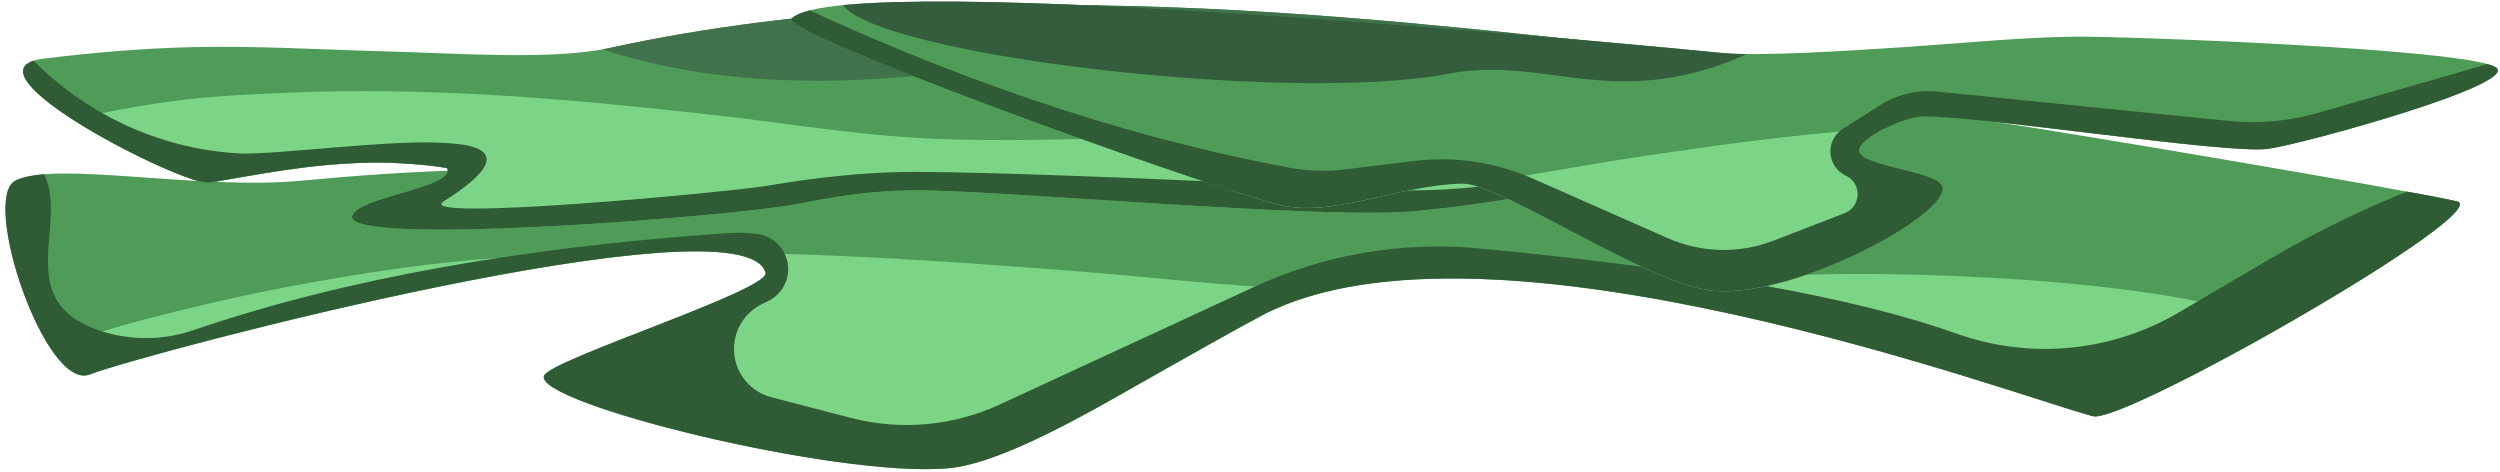
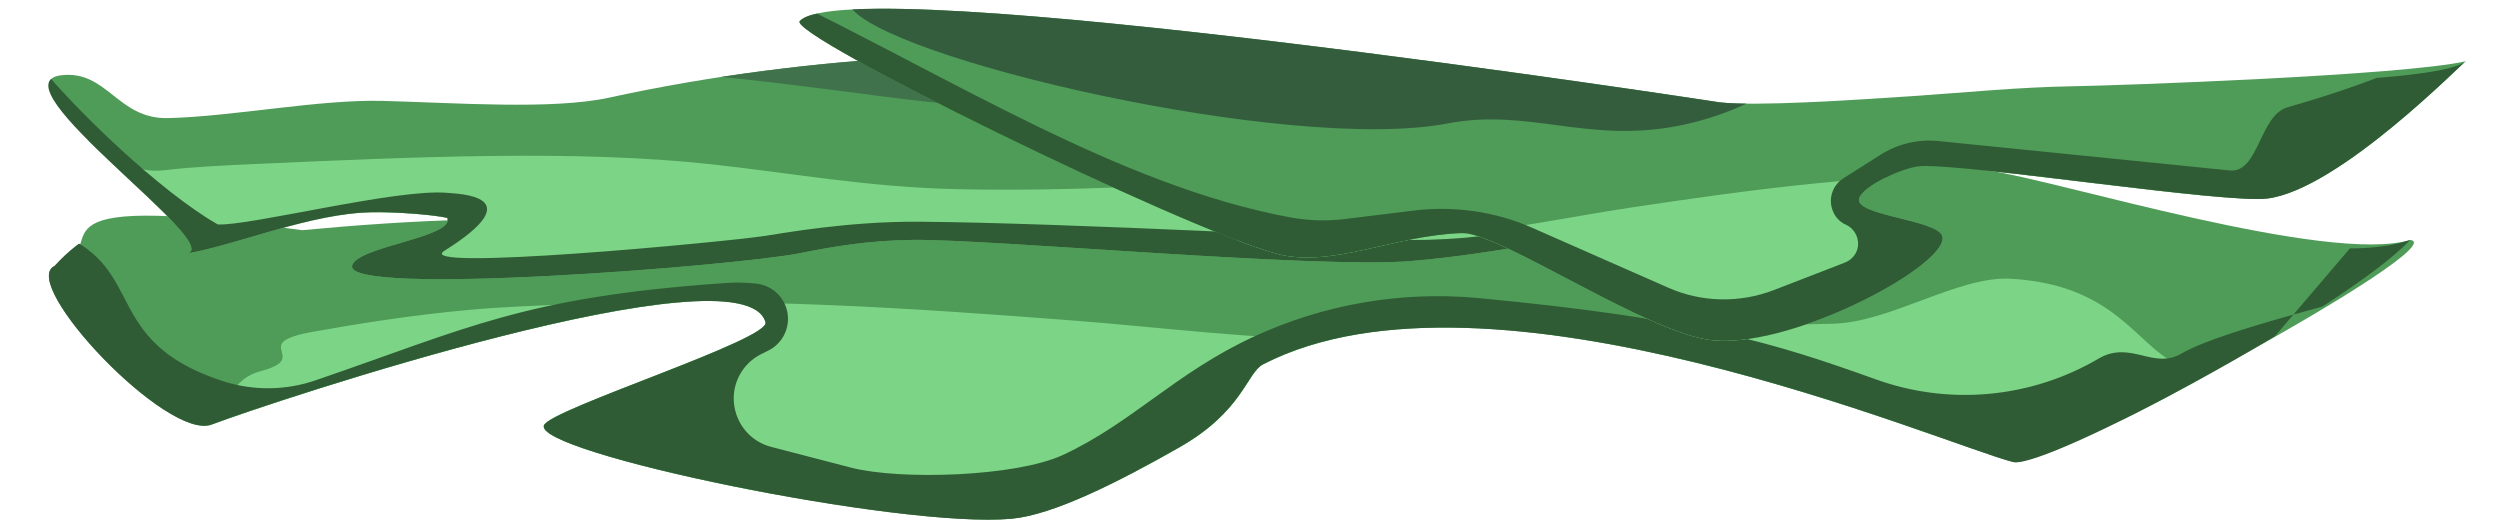
- <svg xmlns="http://www.w3.org/2000/svg" width="100%" height="100%" viewBox="0 0 355 67" version="1.1" xml:space="preserve" style="fill-rule:evenodd;clip-rule:evenodd;stroke-linejoin:round;stroke-miterlimit:1.414;">
+ <svg xmlns="http://www.w3.org/2000/svg" xmlns:xlink="http://www.w3.org/1999/xlink" version="1.1" id="Ebene_1" x="0px" y="0px" viewBox="0 0 595.3 123.7" style="enable-background:new 0 0 595.3 123.7;" xml:space="preserve">
+   <style type="text/css">
+ 	.st0{fill-rule:evenodd;clip-rule:evenodd;fill:#4F9B58;}
+ 	.st1{clip-path:url(#SVGID_2_);}
+ 	.st2{fill-rule:evenodd;clip-rule:evenodd;fill:#7CD486;}
+ 	.st3{clip-path:url(#SVGID_4_);}
+ 	.st4{fill-rule:evenodd;clip-rule:evenodd;fill:#6EEB8A;}
+ 	.st5{fill-rule:evenodd;clip-rule:evenodd;fill:#2F5C34;}
+ 	.st6{clip-path:url(#SVGID_6_);}
+ 	.st7{clip-path:url(#SVGID_8_);}
+ 	.st8{fill-rule:evenodd;clip-rule:evenodd;fill:#40724B;}
+ 	.st9{clip-path:url(#SVGID_10_);}
+ 	.st10{clip-path:url(#SVGID_12_);}
+ 	.st11{fill-rule:evenodd;clip-rule:evenodd;fill:#345D3D;}
+ </style>
  <g transform="matrix(1,0,0,1,-467,-678)">
    <g transform="matrix(0.544103,0,0,0.544103,275.886,430.243)">
      <g transform="matrix(-0.674498,0.0126445,-0.00214292,-0.12069,1200.39,571.982)">
-         <path d="M961.25,478.325C958.092,442.005 1044.88,299.022 1047.58,263.77C1052.06,205.298 934.782,29.796 891.717,47.283C875.429,53.898 850.122,122.497 826.368,194.712C801.461,270.429 775.406,348.801 768.96,366.502C680.811,608.579 476.317,156.047 448.745,113.332C436.709,94.685 290.675,541.601 306.574,563.332C326.81,590.991 461.052,732.551 486.675,755.401C504.234,771.06 524.761,787.225 546.783,796.244C559.93,801.629 574.278,803.127 588.287,804.642C657.688,812.152 719.814,781.459 779.727,749.532C814.446,731.031 848.796,701.906 888.26,695.105C920.63,689.528 956.688,690.843 988.859,696.916C1017.23,702.271 1044.99,711.848 1074.25,711.216C1096.71,710.73 1119.28,703.965 1139.83,695.212C1180.15,678.036 1235.11,748.685 1250.68,706.888C1264.43,669.991 1240.64,250.156 1223.35,284.838C1200.61,330.47 969.707,644.775 961.25,478.325" style="fill:rgb(79,155,88);" />
-         <clipPath id="_clip1">
-           <path d="M961.25,478.325C958.092,442.005 1044.88,299.022 1047.58,263.77C1052.06,205.298 934.782,29.796 891.717,47.283C875.429,53.898 850.122,122.497 826.368,194.712C801.461,270.429 775.406,348.801 768.96,366.502C680.811,608.579 476.317,156.047 448.745,113.332C436.709,94.685 290.675,541.601 306.574,563.332C326.81,590.991 461.052,732.551 486.675,755.401C504.234,771.06 524.761,787.225 546.783,796.244C559.93,801.629 574.278,803.127 588.287,804.642C657.688,812.152 719.814,781.459 779.727,749.532C814.446,731.031 848.796,701.906 888.26,695.105C920.63,689.528 956.688,690.843 988.859,696.916C1017.23,702.271 1044.99,711.848 1074.25,711.216C1096.71,710.73 1119.28,703.965 1139.83,695.212C1180.15,678.036 1235.11,748.685 1250.68,706.888C1264.43,669.991 1240.64,250.156 1223.35,284.838C1200.61,330.47 969.707,644.775 961.25,478.325" />
-         </clipPath>
-         <g clip-path="url(#_clip1)">
-           <g transform="matrix(-1,-4.33681e-18,7.04731e-19,1,1623.02,-280.156)">
-             <path d="M961.25,478.325C958.092,442.005 1001.24,428.894 1003.94,393.642C1008.42,335.17 930.487,317.552 887.423,335.039C854.056,348.589 833.053,379.487 805.002,400.509C789.753,411.937 774.1,422.005 754.264,421.371C719.456,420.258 687.837,400.182 657.644,385.205C620.171,366.616 574.777,353.818 533.121,364.933C511.677,370.655 491.748,383.016 473.174,394.806C455.868,405.79 437.94,416.579 422.452,430.104C389.251,459.099 354.744,514.563 361.093,561.078C363.431,578.208 371.244,594.034 378.847,609.335C390.775,633.341 402.997,656.608 418.896,678.339C439.132,705.998 461.052,732.551 486.675,755.401C504.234,771.06 524.761,787.225 546.783,796.244C559.93,801.629 574.278,803.127 588.287,804.642C657.688,812.152 719.814,781.459 779.727,749.532C814.446,731.031 848.796,701.906 888.26,695.105C920.63,689.528 956.688,690.843 988.859,696.916C1017.23,702.271 1044.99,711.848 1074.25,711.216C1096.71,710.73 1119.28,703.965 1139.83,695.212C1180.15,678.036 1222.71,640.625 1238.29,598.828C1252.04,561.932 1244.23,520.539 1222.56,488.416C1211.89,472.606 1193.33,463.056 1176.25,455.974C1154.27,446.862 1126.62,438.429 1102.62,443.569C1089.72,446.332 1078.17,452.911 1067.09,459.838C1044.78,473.792 1021.88,491.903 994.182,491.36C984.727,491.174 968.41,485.252 961.25,478.325" style="fill:rgb(124,212,134);" />
-             <clipPath id="_clip2">
-               <path d="M961.25,478.325C958.092,442.005 1001.24,428.894 1003.94,393.642C1008.42,335.17 930.487,317.552 887.423,335.039C854.056,348.589 833.053,379.487 805.002,400.509C789.753,411.937 774.1,422.005 754.264,421.371C719.456,420.258 687.837,400.182 657.644,385.205C620.171,366.616 574.777,353.818 533.121,364.933C511.677,370.655 491.748,383.016 473.174,394.806C455.868,405.79 437.94,416.579 422.452,430.104C389.251,459.099 354.744,514.563 361.093,561.078C363.431,578.208 371.244,594.034 378.847,609.335C390.775,633.341 402.997,656.608 418.896,678.339C439.132,705.998 461.052,732.551 486.675,755.401C504.234,771.06 524.761,787.225 546.783,796.244C559.93,801.629 574.278,803.127 588.287,804.642C657.688,812.152 719.814,781.459 779.727,749.532C814.446,731.031 848.796,701.906 888.26,695.105C920.63,689.528 956.688,690.843 988.859,696.916C1017.23,702.271 1044.99,711.848 1074.25,711.216C1096.71,710.73 1119.28,703.965 1139.83,695.212C1180.15,678.036 1222.71,640.625 1238.29,598.828C1252.04,561.932 1244.23,520.539 1222.56,488.416C1211.89,472.606 1193.33,463.056 1176.25,455.974C1154.27,446.862 1126.62,438.429 1102.62,443.569C1089.72,446.332 1078.17,452.911 1067.09,459.838C1044.78,473.792 1021.88,491.903 994.182,491.36C984.727,491.174 968.41,485.252 961.25,478.325" />
-             </clipPath>
-             <g clip-path="url(#_clip2)">
-               <g transform="matrix(-0.755486,-0.678462,0.19506,-2.62774,1479.08,2614.65)">
-                 <path d="M701.972,412.156C701.793,409.971 701.608,407.668 700.853,405.595C696.229,392.899 680.263,397.303 669.924,395.602C662.115,394.318 653.974,389.793 659.127,380.91C663.841,372.784 673.644,369.573 682.453,368.477C701.802,366.068 722.732,370.431 741.876,372.87C764.081,375.699 785.792,381.522 808.044,383.857C828.621,386.015 849.9,386.808 870.536,384.622C890.152,382.545 909.987,377.852 929.807,378.416C945.345,378.858 961.418,382.806 976.138,387.431C992.194,392.476 1021.96,399.866 1021.36,422.052C1021.11,431.665 1011.51,438.222 1003.1,440.65C991.88,443.888 981.253,440.503 970.046,439.637C962.374,439.044 954.777,440.485 947.407,442.505C931.062,446.984 910.159,458.443 893.2,450.567C883.851,446.226 879.725,437.764 873.322,430.315C867.166,423.153 858.104,417.377 848.625,416.003C838.875,414.589 830.263,418.377 823.698,425.438C817.664,431.927 815.301,438.374 805.856,440.665C787.121,445.208 768.853,432.274 749.707,435.113C735,437.294 720.251,441.389 707.039,448.262C682.489,461.033 659.251,480.265 631.759,486.323C619.246,489.081 606.568,487.928 594.229,484.906C578.116,480.961 561.492,475.012 545.061,480.628C526.509,486.97 514.278,505.406 495.59,512.043C489.525,514.197 477.293,516.534 473.501,509.028C469.71,501.521 476.375,490.592 479.075,483.694C484.999,468.561 490.206,443.112 477.528,429.759C465.947,417.562 451.087,424.888 439.046,432.333C434.994,434.838 425.239,442.857 422.529,436.461C420.433,431.513 421.078,425.731 422.38,420.677C428.235,397.952 453.202,391.115 473.97,395.941C493.937,400.581 508.054,415.676 524.51,426.818C546.363,441.614 576.029,452.569 602.851,450.502C615.235,449.548 624.174,442.771 631.533,433.125C636.699,426.354 642.249,415.484 651.892,414.361C656.195,413.859 660.417,414.744 664.405,416.387C667.103,417.498 669.673,418.985 672.148,420.528C681.377,426.279 695.436,437.96 701.241,420.493C702.078,417.974 701.972,412.156 701.972,412.156Z" style="fill:rgb(110,235,138);" />
+         <path class="st0" d="M762.7-120.8c-5.3-60.9,140.2-300.7,144.8-359.8c7.5-98-230-400-302.2-370.7     C578-840.1,535.5-725.1,495.7-604c-41.8,127-44.6,266.1-55.4,295.7C292.5,97.7,1.2-642.1-45-713.7     C-65.2-745-335.5,43.2-305.1,64.3c53.5-83.9,229,241.2,272,279.5c29.4,26.3,63.9,53.4,100.8,68.5c22,9,46.1,11.5,69.6,14.1     c116.4,12.6,220.5-38.9,321-92.4c58.2-31,115.8-79.9,182-91.3c54.3-9.4,114.7-7.1,168.7,3c47.6,9,94.1,25,143.2,24     c37.7-0.8,75.5-12.2,110-26.8c195.4,174.8,117.1-61,161.1-113.4c23.1-61.9-71.3-643-100.3-584.9     C1084.9-378.8,776.9,158.3,762.7-120.8" />
+         <g>
+           <defs>
+             <path id="SVGID_1_" d="M762.7-120.8c-5.3-60.9,140.2-300.7,144.8-359.8c7.5-98-230-400-302.2-370.7       C578-840.1,535.5-725.1,495.7-604c-41.8,127-44.6,266.1-55.4,295.7C292.5,97.7,1.2-642.1-45-713.7       c-20.2-31.3-217.5,534-260.1,778.1c70.5-127.8,229,241.2,272,279.5c29.4,26.3,63.9,53.4,100.8,68.5c22,9,46.1,11.5,69.6,14.1       c116.4,12.6,220.5-38.9,321-92.4c58.2-31,115.8-79.9,182-91.3c54.3-9.4,114.7-7.1,168.7,3c47.6,9,94.1,25,143.2,24       c37.7-0.8,75.5-12.2,110-26.8c106.9-27.7,120.7,121.5,161.1-113.4c23.1-61.9-71.3-643-100.3-584.9       C1084.9-378.8,776.9,158.3,762.7-120.8" />
+           </defs>
+           <clipPath id="SVGID_2_">
+             <use xlink:href="#SVGID_1_" style="overflow:visible;" />
+           </clipPath>
+           <g class="st1">
+             <g transform="matrix(-1,-4.33681e-18,7.04731e-19,1,1623.02,-280.156)">
+               <path class="st2" d="M1362.5-310.4c-5.3-60.9,67.1-82.9,71.6-142c7.5-98-123.2-127.6-195.4-98.3        c-56,22.7-50.4,66.9-97.4,102.1c-25.6,19.2-51.8,36-85.1,35c-58.4-1.9-152.2-27.9-202.8-53c-62.8-31.2-139-52.6-208.8-34        c-36,9.6-69.4,30.3-100.5,50.1c-29,18.4,20.1,26.4-5.8,49.1c-55.7,48.6-113.5,141.6-102.9,219.6c3.9,28.7,41.8-77.7,54.5-52        c20,40.3,15.8,212.2,42.4,248.6c33.9,46.4-8.5,101,34.4,139.3c29.4,26.3,63.9,53.4,100.8,68.5c22,9,46.1,11.5,69.6,14.1        c116.4,12.6,220.5-38.9,321-92.4c58.2-31,115.8-79.9,182-91.3c54.3-9.4,114.7-7.1,168.7,3c47.6,9,94.1,25,143.2,24        c37.7-0.8,82.3,165.7,116.7,151c67.6-28.8,80.5-250.3,106.7-320.4c23.1-61.9,10-131.3-26.4-185.1        c-17.9-26.5-49-42.5-77.7-54.4c-36.9-15.3-31.6-48.5-71.8-39.9c-21.6,4.6-41,15.7-59.6,27.3c-37.4,23.4-75.8,53.8-122.3,52.9        C1401.9-288.8,1374.5-298.8,1362.5-310.4" />
+               <g>
+                 <defs>
+                   <path id="SVGID_3_" d="M1362.5-310.4c-5.3-60.9,67.1-82.9,71.6-142c7.5-98-123.2-127.6-195.4-98.3          c-56,22.7-50.4,66.9-97.4,102.1c-25.6,19.2-51.8,36-85.1,35c-58.4-1.9-152.2-27.9-202.8-53c-62.8-31.2-139-52.6-208.8-34          c-36,9.6-69.4,30.3-100.5,50.1c-29,18.4,20.1,26.4-5.8,49.1c-55.7,48.6-113.5,141.6-102.9,219.6c3.9,28.7,41.8-77.7,54.5-52          c20,40.3,15.8,212.2,42.4,248.6c33.9,46.4-8.5,101,34.4,139.3c29.4,26.3,63.9,53.4,100.8,68.5c22,9,46.1,11.5,69.6,14.1          c116.4,12.6,220.5-38.9,321-92.4c58.2-31,115.8-79.9,182-91.3c54.3-9.4,114.7-7.1,168.7,3c47.6,9,94.1,25,143.2,24          c37.7-0.8,82.3,165.7,116.7,151c67.6-28.8,80.5-250.3,106.7-320.4c23.1-61.9,10-131.3-26.4-185.1          c-17.9-26.5-49-42.5-77.7-54.4c-36.9-15.3-31.6-48.5-71.8-39.9c-21.6,4.6-41,15.7-59.6,27.3          c-37.4,23.4-75.8,53.8-122.3,52.9C1401.9-288.8,1374.5-298.8,1362.5-310.4" />
+                 </defs>
+                 <clipPath id="SVGID_4_">
+                   <use xlink:href="#SVGID_3_" style="overflow:visible;" />
+                 </clipPath>
+                 <g class="st3">
+                   <g transform="matrix(-0.755486,-0.678462,0.19506,-2.62774,1479.08,2614.65)">
+                     <path class="st4" d="M183.7,697.5c-0.3-3.7-0.6-7.5-1.9-11c-7.8-21.3-34.5-13.9-51.9-16.8c-13.1-2.2-26.7-9.7-18.1-24.6           c7.9-13.6,24.3-19,39.1-20.8c32.4-4,67.5,3.3,99.6,7.4c37.2,4.7,73.6,14.5,111,18.4c34.5,3.6,70.2,4.9,104.8,1.3           c32.9-3.5,66.2-11.4,99.4-10.4c26.1,0.7,53,7.4,77.7,15.1c26.9,8.5,76.8,20.9,75.8,58.1c-0.4,16.1-16.5,27.1-30.6,31.2           c-18.8,5.4-36.6-0.2-55.4-1.7c-12.9-1-25.6,1.4-38,4.8c-27.4,7.5-62.5,26.7-90.9,13.5c-15.7-7.3-22.6-21.5-33.3-34           c-10.3-12-25.5-21.7-41.4-24c-16.3-2.4-30.8,4-41.8,15.8c-10.1,10.9-14.1,21.7-29.9,25.5c-31.4,7.6-62-14.1-94.2-9.3           c-24.7,3.7-49.4,10.5-71.5,22C151,779.4,112.1,811.7,66,821.9c-21,4.6-42.2,2.7-62.9-2.4c-27-6.6-54.9-16.6-82.4-7.2           c-31.1,10.6-51.6,41.5-83,52.7c-10.2,3.6-30.7,7.5-37-5.1c-6.4-12.6,4.8-30.9,9.3-42.5c9.9-25.4,18.7-68-2.6-90.4           c-19.4-20.5-44.3-8.2-64.5,4.3c-6.8,4.2-23.2,17.6-27.7,6.9c-3.5-8.3-2.4-18-0.2-26.5c9.8-38.1,51.7-49.6,86.5-41.5           c33.5,7.8,57.2,33.1,84.7,51.8c36.6,24.8,86.4,43.2,131.4,39.7c20.8-1.6,35.8-13,48.1-29.1c8.7-11.4,18-29.6,34.1-31.5           c7.2-0.8,14.3,0.6,21,3.4c4.5,1.9,8.8,4.4,13,6.9c15.5,9.6,39.1,29.2,48.8-0.1C183.9,707.2,183.7,697.5,183.7,697.5z" />
+                   </g>
+                 </g>
              </g>
            </g>
-           </g>
-           <g transform="matrix(-1.68307,0.0100791,-0.00250193,-6.78025,1449.69,4249.68)">
-             <path d="M110.234,508.671C142.503,518.939 108.967,557.83 136.324,571.14C143.27,574.505 150.82,574.609 157.811,571.434C192.78,555.951 233.99,547.13 280.508,543.957C282.876,543.797 285.251,543.944 287.6,544.397C287.602,544.39 287.604,544.391 287.606,544.391C291.177,545.079 293.997,548.944 294.537,553.89C295.076,558.835 293.206,563.684 289.941,565.807C289.429,566.14 288.917,566.473 288.403,566.807C284.064,569.628 281.446,575.895 281.839,582.521C282.233,589.148 285.554,594.736 290.168,596.535C296.386,598.958 302.751,601.439 308.355,603.623C319.711,608.049 331.821,606.876 342.623,600.304C358.736,590.502 383.303,575.556 401.586,564.433C417.94,554.483 435.907,550.74 453.646,553.588C504.086,561.616 539.912,571.699 562.657,583.652C579.492,592.569 598.314,590.64 614.023,578.389C621.375,572.695 628.997,566.751 635.395,561.761C645.747,553.688 656.533,546.738 667.658,540.973C681.089,534.013 697.728,525.391 697.728,525.391L600.286,677.52L289.044,676.199L80.478,600.74L110.234,508.671" style="fill:rgb(47,92,52);" />
+             <g transform="matrix(-1.68307,0.0100791,-0.00250193,-6.78025,1449.69,4249.68)">
+               <path class="st5" d="M121.5,584.4c53.2,16.9,24,61.3,76.1,86.7c11.6,5.6,24.3,5.8,36,0.5c58.6-26,80.7-42.3,158.7-47.6        c4-0.3,8,0,11.9,0.7c0,0,0,0,0,0c6,1.2,10.7,7.6,11.6,15.9c0.9,8.3-2.2,16.4-7.7,20c-0.9,0.6-1.7,1.1-2.6,1.7        c-7.3,4.7-11.7,15.2-11,26.3c0.7,11.1,6.2,20.5,14,23.5c10.4,4.1,21.1,8.2,30.5,11.9c19,7.4,63.6,6.6,81.7-4.4        c27-16.4,44-42.7,74.6-61.3c27.4-16.7,57.6-23,87.3-18.2c84.6,13.5,114,27.5,152.1,47.6c28.2,15,59.8,11.7,86.1-8.8        c12.3-9.5,21,6.7,31.8-1.7c17.4-13.5,77.8-29.9,96.5-39.5c22.5-11.7-5.7-54-5.7-54L880,838.7l-473.4,6.9L104,720.7        L121.5,584.4" />
+             </g>
          </g>
        </g>
      </g>
      <g transform="matrix(-0.586513,0.0109951,-0.00250405,-0.141029,1032.97,556.149)">
-         <path d="M961.25,478.325C958.092,442.005 1001.24,428.894 1003.94,393.642C1008.42,335.17 833.053,379.487 805.002,400.509C789.753,411.937 774.1,422.005 754.264,421.371C719.456,420.258 574.777,353.818 533.121,364.933C511.677,370.655 491.748,383.016 473.174,394.806C455.868,405.79 437.94,416.579 422.452,430.104C389.251,459.099 354.744,514.563 361.093,561.078C363.431,578.208 393.8,645.239 410.004,652.766C517.522,702.71 711.946,840.939 888.26,695.105C913.57,674.17 956.688,690.843 988.859,696.916C1017.23,702.271 1044.99,711.848 1074.25,711.216C1096.71,710.73 1119.28,703.965 1139.83,695.212C1180.15,678.036 1078.17,452.911 1067.09,459.838C1044.78,473.792 1021.88,491.903 994.182,491.36C984.727,491.174 968.41,485.252 961.25,478.325" style="fill:rgb(79,155,88);" />
-         <clipPath id="_clip3">
-           <path d="M961.25,478.325C958.092,442.005 1001.24,428.894 1003.94,393.642C1008.42,335.17 833.053,379.487 805.002,400.509C789.753,411.937 774.1,422.005 754.264,421.371C719.456,420.258 574.777,353.818 533.121,364.933C511.677,370.655 491.748,383.016 473.174,394.806C455.868,405.79 437.94,416.579 422.452,430.104C389.251,459.099 354.744,514.563 361.093,561.078C363.431,578.208 393.8,645.239 410.004,652.766C517.522,702.71 711.946,840.939 888.26,695.105C913.57,674.17 956.688,690.843 988.859,696.916C1017.23,702.271 1044.99,711.848 1074.25,711.216C1096.71,710.73 1119.28,703.965 1139.83,695.212C1180.15,678.036 1078.17,452.911 1067.09,459.838C1044.78,473.792 1021.88,491.903 994.182,491.36C984.727,491.174 968.41,485.252 961.25,478.325" />
-         </clipPath>
-         <g clip-path="url(#_clip3)">
-           <g transform="matrix(-1,-4.33681e-18,7.04731e-19,1,1623.07,-181.304)">
-             <path d="M961.25,478.325C958.092,442.005 1001.24,428.894 1003.94,393.642C1008.42,335.17 930.487,317.552 887.423,335.039C854.056,348.589 833.053,379.487 805.002,400.509C789.753,411.937 774.1,422.005 754.264,421.371C719.456,420.258 687.837,400.182 657.644,385.205C620.171,366.616 574.777,353.818 533.121,364.933C511.677,370.655 491.748,383.016 473.174,394.806C455.868,405.79 437.94,416.579 422.452,430.104C389.251,459.099 354.744,514.563 361.093,561.078C363.431,578.208 371.244,594.034 378.847,609.335C390.775,633.341 402.997,656.608 418.896,678.339C439.132,705.998 461.052,732.551 486.675,755.401C504.234,771.06 524.761,787.225 546.783,796.244C559.93,801.629 574.278,803.127 588.287,804.642C657.688,812.152 719.814,781.459 779.727,749.532C814.446,731.031 848.796,701.906 888.26,695.105C920.63,689.528 956.688,690.843 988.859,696.916C1017.23,702.271 1044.99,711.848 1074.25,711.216C1096.71,710.73 1119.28,703.965 1139.83,695.212C1180.15,678.036 1222.71,640.625 1238.29,598.828C1252.04,561.932 1244.23,520.539 1222.56,488.416C1211.89,472.606 1193.33,463.056 1176.25,455.974C1154.27,446.862 1126.62,438.429 1102.62,443.569C1089.72,446.332 1078.17,452.911 1067.09,459.838C1044.78,473.792 1021.88,491.903 994.182,491.36C984.727,491.174 968.41,485.252 961.25,478.325" style="fill:rgb(124,212,134);" />
-             <clipPath id="_clip4">
-               <path d="M961.25,478.325C958.092,442.005 1001.24,428.894 1003.94,393.642C1008.42,335.17 930.487,317.552 887.423,335.039C854.056,348.589 833.053,379.487 805.002,400.509C789.753,411.937 774.1,422.005 754.264,421.371C719.456,420.258 687.837,400.182 657.644,385.205C620.171,366.616 574.777,353.818 533.121,364.933C511.677,370.655 491.748,383.016 473.174,394.806C455.868,405.79 437.94,416.579 422.452,430.104C389.251,459.099 354.744,514.563 361.093,561.078C363.431,578.208 371.244,594.034 378.847,609.335C390.775,633.341 402.997,656.608 418.896,678.339C439.132,705.998 461.052,732.551 486.675,755.401C504.234,771.06 524.761,787.225 546.783,796.244C559.93,801.629 574.278,803.127 588.287,804.642C657.688,812.152 719.814,781.459 779.727,749.532C814.446,731.031 848.796,701.906 888.26,695.105C920.63,689.528 956.688,690.843 988.859,696.916C1017.23,702.271 1044.99,711.848 1074.25,711.216C1096.71,710.73 1119.28,703.965 1139.83,695.212C1180.15,678.036 1222.71,640.625 1238.29,598.828C1252.04,561.932 1244.23,520.539 1222.56,488.416C1211.89,472.606 1193.33,463.056 1176.25,455.974C1154.27,446.862 1126.62,438.429 1102.62,443.569C1089.72,446.332 1078.17,452.911 1067.09,459.838C1044.78,473.792 1021.88,491.903 994.182,491.36C984.727,491.174 968.41,485.252 961.25,478.325" />
-             </clipPath>
-             <g clip-path="url(#_clip4)">
-               <g transform="matrix(-0.755486,-0.678462,0.19506,-2.62774,1479.08,2614.65)">
-                 <path d="M701.972,412.156C701.793,409.971 701.608,407.668 700.853,405.595C696.229,392.899 680.263,397.303 669.924,395.602C662.115,394.318 653.974,389.793 659.127,380.91C663.841,372.784 673.644,369.573 682.453,368.477C701.802,366.068 722.732,370.431 741.876,372.87C764.081,375.699 785.792,381.522 808.044,383.857C828.621,386.015 849.9,386.808 870.536,384.622C890.152,382.545 909.987,377.852 929.807,378.416C945.345,378.858 961.418,382.806 976.138,387.431C992.194,392.476 1021.96,399.866 1021.36,422.052C1021.11,431.665 1011.51,438.222 1003.1,440.65C991.88,443.888 981.253,440.503 970.046,439.637C962.374,439.044 954.777,440.485 947.407,442.505C931.062,446.984 910.159,458.443 893.2,450.567C883.851,446.226 879.725,437.764 873.322,430.315C867.166,423.153 858.104,417.377 848.625,416.003C838.875,414.589 830.263,418.377 823.698,425.438C817.664,431.927 815.301,438.374 805.856,440.665C787.121,445.208 768.853,432.274 749.707,435.113C735,437.294 720.251,441.389 707.039,448.262C682.489,461.033 659.251,480.265 631.759,486.323C619.246,489.081 606.568,487.928 594.229,484.906C578.116,480.961 561.492,475.012 545.061,480.628C526.509,486.97 514.278,505.406 495.59,512.043C489.525,514.197 477.293,516.534 473.501,509.028C469.71,501.521 476.375,490.592 479.075,483.694C484.999,468.561 490.206,443.112 477.528,429.759C465.947,417.562 451.087,424.888 439.046,432.333C434.994,434.838 425.239,442.857 422.529,436.461C420.433,431.513 421.078,425.731 422.38,420.677C428.235,397.952 453.202,391.115 473.97,395.941C493.937,400.581 508.054,415.676 524.51,426.818C546.363,441.614 576.029,452.569 602.851,450.502C615.235,449.548 624.174,442.771 631.533,433.125C636.699,426.354 642.249,415.484 651.892,414.361C656.195,413.859 660.417,414.744 664.405,416.387C667.103,417.498 669.673,418.985 672.148,420.528C681.377,426.279 695.436,437.96 701.241,420.493C702.078,417.974 701.972,412.156 701.972,412.156Z" style="fill:rgb(110,235,138);" />
+         <path class="st0" d="M828.1,103.3c-5.3-60.9,67.1-82.9,71.6-142c7.5-98-286.5-23.7-333.6,11.5c-25.6,19.2-51.8,36-85.1,35     c-58.4-1.9-301-113.3-370.8-94.6c-36,9.6-69.4,30.3-100.5,50.1c-29,18.4-59.1,36.5-85.1,59.2C-131,71.1-188.9,164.1-178.2,242.1     c3.9,28.7,54.8,141.1,82,153.7c181,84.1,491.5,327.8,802,71c42.4-35.1,114.7-7.1,168.7,3c47.6,9,111.7-39.7,160.7-40.8     c37.7-0.8,44.7,153.7,79.1,139c51.8-22.1-134.3-514.8-102.9-534.4c-37.4,23.4-81.6,92.4-128,91.4     C867.5,124.9,840.1,115,828.1,103.3" />
+         <g>
+           <defs>
+             <path id="SVGID_5_" d="M828.1,103.3c-5.3-60.9,67.1-82.9,71.6-142c7.5-98-286.5-23.7-333.6,11.5c-25.6,19.2-51.8,36-85.1,35       c-58.4-1.9-301-113.3-370.8-94.6c-36,9.6-69.4,30.3-100.5,50.1c-29,18.4-59.1,36.5-85.1,59.2       C-131,71.1-188.9,164.1-178.2,242.1c3.9,28.7,54.8,141.1,82,153.7c181,84.1,491.5,327.8,802,71c42.4-35.1,114.7-7.1,168.7,3       c47.6,9,111.7-39.7,160.7-40.8c37.7-0.8,44.7,153.7,79.1,139c51.8-22.1-122.5-540.9-91.1-560.5       C985.7,31,929.8,126.1,883.4,125.2C867.5,124.9,840.1,115,828.1,103.3" />
+           </defs>
+           <clipPath id="SVGID_6_">
+             <use xlink:href="#SVGID_5_" style="overflow:visible;" />
+           </clipPath>
+           <g class="st6">
+             <g transform="matrix(-1,-4.33681e-18,7.04731e-19,1,1623.07,-181.304)">
+               <path class="st2" d="M1297-19.4c-5.3-60.9,67.1-82.9,71.6-142c7.5-98-123.2-127.6-195.4-98.3c-56,22.7-91.2,74.5-138.2,109.8        c-25.6,19.2-51.8,36-85.1,35c-58.4-1.9-111.4-35.5-162-60.6c-62.8-31.2-110.5-166.4-180.4-147.8c-36,9.6-69.4,30.3-100.5,50.1        c-29,18.4-87.5,150.3-113.5,173C337.9-51.6,280,41.4,290.7,119.4c3.9,28.7,17,55.3,29.8,80.9c20,40.3,40.5,79.3,67.2,115.7        c61.2,83.6,88.5,196,127,230.3c29.4,26.3,33-112.5,70-97.4c22,9,46.1,11.5,69.6,14.1c116.4,12.6,238.1,25.9,338.6-27.7        c58.2-31,115.8-79.9,182-91.3c54.3-9.4,114.7-7.1,168.7,3c47.6,9,94.1,25,143.2,24c37.7-0.8,75.5-12.2,110-26.8        c67.6-28.8,139-91.5,165.1-161.6c23.1-61.9,10-131.3-26.4-185.1c-17.9-26.5-49-42.5-77.7-54.4        c-36.9-15.3-83.2-29.4-123.5-20.8c-21.6,4.6-41,15.7-59.6,27.3c-37.4,23.4-75.8,53.8-122.3,52.9        C1336.4,2.2,1309-7.8,1297-19.4" />
+               <g>
+                 <defs>
+                   <path id="SVGID_7_" d="M1297-19.4c-5.3-60.9,67.1-82.9,71.6-142c7.5-98-123.2-127.6-195.4-98.3          c-56,22.7-91.2,74.5-138.2,109.8c-25.6,19.2-51.8,36-85.1,35c-58.4-1.9-111.4-35.5-162-60.6          c-62.8-31.2-110.5-166.4-180.4-147.8c-36,9.6-69.4,30.3-100.5,50.1c-29,18.4-87.5,150.3-113.5,173          C337.9-51.6,280,41.4,290.7,119.4c3.9,28.7,17,55.3,29.8,80.9c20,40.3,40.5,79.3,67.2,115.7c61.2,83.6,88.5,196,127,230.3          c29.4,26.3,33-112.5,70-97.4c22,9,46.1,11.5,69.6,14.1c116.4,12.6,238.1,25.9,338.6-27.7c58.2-31,115.8-79.9,182-91.3          c54.3-9.4,114.7-7.1,168.7,3c47.6,9,94.1,25,143.2,24c37.7-0.8,75.5-12.2,110-26.8c67.6-28.8,139-91.5,165.1-161.6          c23.1-61.9,10-131.3-26.4-185.1c-17.9-26.5-49-42.5-77.7-54.4c-36.9-15.3-83.2-29.4-123.5-20.8c-21.6,4.6-41,15.7-59.6,27.3          c-37.4,23.4-75.8,53.8-122.3,52.9C1336.4,2.2,1309-7.8,1297-19.4" />
+                 </defs>
+                 <clipPath id="SVGID_8_">
+                   <use xlink:href="#SVGID_7_" style="overflow:visible;" />
+                 </clipPath>
+                 <g class="st7">
+                   <g transform="matrix(-0.755486,-0.678462,0.19506,-2.62774,1479.08,2614.65)">
+                     <path class="st4" d="M238.1,572.7c-0.3-3.7-0.6-7.5-1.9-11c-7.8-21.3-34.5-13.9-51.9-16.8c-13.1-2.2-26.7-9.7-18.1-24.6           c7.9-13.6,24.3-19,39.1-20.8c32.4-4,67.5,3.3,99.6,7.4c37.2,4.7,73.6,14.5,111,18.4c34.5,3.6,70.2,4.9,104.8,1.3           c32.9-3.5,66.2-11.4,99.4-10.4c26.1,0.7,53,7.4,77.7,15.1c26.9,8.5,76.8,20.9,75.8,58.1c-0.4,16.1-16.5,27.1-30.6,31.2           c-18.8,5.4-36.6-0.2-55.4-1.7c-12.9-1-25.6,1.4-38,4.8c-27.4,7.5-62.5,26.7-90.9,13.5c-15.7-7.3-22.6-21.5-33.3-34           c-10.3-12-25.5-21.7-41.4-24c-16.3-2.4-30.8,4-41.8,15.8c-10.1,10.9-14.1,21.7-29.9,25.5c-31.4,7.6-62-14.1-94.2-9.3           c-24.7,3.7-49.4,10.5-71.5,22c-41.2,21.4-80.1,53.7-126.2,63.8c-21,4.6-42.2,2.7-62.9-2.4c-27-6.6-54.9-16.6-82.4-7.2           c-31.1,10.6-51.6,41.5-83,52.7c-10.2,3.6-30.7,7.5-37-5.1c-6.4-12.6,4.8-30.9,9.3-42.5c9.9-25.4,18.7-68-2.6-90.4           c-19.4-20.5-44.3-8.2-64.5,4.3c-6.8,4.2-23.2,17.6-27.7,6.9c-3.5-8.3-2.4-18-0.2-26.5c9.8-38.1,51.7-49.6,86.5-41.5           c33.5,7.8,57.2,33.1,84.7,51.8c36.6,24.8,86.4,43.2,131.4,39.7c20.8-1.6,35.8-13,48.1-29.1c8.7-11.4,18-29.6,34.1-31.5           c7.2-0.8,14.3,0.6,21,3.4c4.5,1.9,8.8,4.4,13,6.9c15.5,9.6,39.1,29.2,48.8-0.1C238.3,582.4,238.1,572.7,238.1,572.7z" />
+                   </g>
+                 </g>
              </g>
            </g>
-           </g>
-           <g transform="matrix(0.671328,-0.00694219,-0.0014446,-1.69006,104.834,1981.87)">
-             <path d="M307.034,619.33C414.349,586.832 519.421,563.801 633.514,571.851C765.711,581.179 890.499,623.965 1023.06,625.376C1070.95,625.886 1269.57,511.119 1269.4,616.371C1269.25,710.38 1170.58,772.973 1090.18,789.921C991.816,810.654 932.216,782.218 843.205,781.538C677.425,780.27 540.23,819.059 377.365,762.462C324.509,744.094 276.452,721.462 243.226,673.665C221.699,642.696 307.034,619.33 307.034,619.33Z" style="fill:rgb(64,114,75);" />
-           </g>
-           <g transform="matrix(-3.29747,0.0146947,-0.00490179,-9.88523,2912.28,2805.05)">
-             <path d="M532.871,209.792C538.636,220.507 549.354,231.327 563.488,232.726C567.755,233.148 584.583,230.545 591.31,231.543C592.775,231.761 602.884,232.291 590.76,242.415C586.268,246.167 628.378,241.839 634.042,240.786C636.357,240.356 645.239,238.336 654.855,238.681C674.155,239.373 716.204,243.654 718.683,243.836C745.101,245.774 768.879,228.734 776.49,226.444C781.4,224.967 778.724,238.884 777.919,242.907C774.372,260.64 596.912,254.464 586.487,252.905C578.564,251.72 541.855,243.587 538.443,239.306C530.481,229.317 532.871,209.792 532.871,209.792Z" style="fill:rgb(47,92,52);" />
+             <g transform="matrix(0.671328,-0.00694219,-0.0014446,-1.69006,104.834,1981.87)">
+               <path class="st8" d="M-547.7,662.6c179.9-54.5,356.1-93.1,547.5-79.6c221.7,15.6,420.8,1.3,643.1,3.6        c80.3,0.9,423.5-105.5,423.2,71c-0.3,157.6-175.8,176.5-310.7,204.9c-164.9,34.8-254.7,73.2-404,72        c-278-2.1-508,62.9-781.1-32c-88.6-30.8-169.2-68.8-224.9-148.9C-690.8,701.8-547.7,662.6-547.7,662.6z" />
+             </g>
+             <g transform="matrix(-3.29747,0.0146947,-0.00490179,-9.88523,2912.28,2805.05)">
+               <path class="st5" d="M537.7,219.7c9.7,18,29.5,44.9,42,55.2c7.2,0.7,40.7-10.2,52-8.5c2.5,0.4,19.4,1.3-0.9,18.2        c-7.5,6.3,63.1-1,72.6-2.7c3.9-0.7,18.8-4.1,34.9-3.5c32.4,1.2,102.9,8.3,107,8.6c44.3,3.2,84.2-25.3,96.9-29.2        c8.2-2.5,3.7,20.9,2.4,27.6c-5.9,29.7-303.5,19.4-321,16.8c-13.3-2-66-16.5-71.7-23.7C538.4,261.7,537.7,219.7,537.7,219.7z" />
+             </g>
          </g>
        </g>
      </g>
      <g id="vvv" transform="matrix(0.501907,-0.0104851,-0.00264069,-0.120681,355.31,562.006)">
-         <path d="M961.25,478.325C958.092,442.005 1001.24,428.894 1003.94,393.642C1008.42,335.17 927.411,160.322 884.347,177.809C850.98,191.359 774.1,422.005 754.264,421.371C719.456,420.258 685.964,350.433 657.644,385.205C608.124,446.006 400.997,779.28 407.802,808.19C434.139,920.079 889.173,692.693 889.783,692.36C908.94,681.881 957.745,691.043 988.859,696.916C1017.23,702.271 1044.99,711.848 1074.25,711.216C1096.71,710.73 1277.3,667.953 1292.88,626.157C1306.62,589.26 1190.31,466.804 1173.23,459.722C1151.26,450.61 1021.9,546.145 994.209,545.602C984.754,545.416 962.639,503.444 961.25,478.325" style="fill:rgb(79,155,88);" />
-         <clipPath id="_clip5">
-           <path d="M961.25,478.325C958.092,442.005 1001.24,428.894 1003.94,393.642C1008.42,335.17 927.411,160.322 884.347,177.809C850.98,191.359 774.1,422.005 754.264,421.371C719.456,420.258 685.964,350.433 657.644,385.205C608.124,446.006 400.997,779.28 407.802,808.19C434.139,920.079 889.173,692.693 889.783,692.36C908.94,681.881 957.745,691.043 988.859,696.916C1017.23,702.271 1044.99,711.848 1074.25,711.216C1096.71,710.73 1277.3,667.953 1292.88,626.157C1306.62,589.26 1190.31,466.804 1173.23,459.722C1151.26,450.61 1021.9,546.145 994.209,545.602C984.754,545.416 962.639,503.444 961.25,478.325" />
-         </clipPath>
-         <g clip-path="url(#_clip5)">
-           <g transform="matrix(-1,-4.33681e-18,7.04731e-19,1,1623.02,-280.156)">
-             <path d="M961.25,478.325C958.092,442.005 1001.24,428.894 1003.94,393.642C1008.42,335.17 930.487,317.552 887.423,335.039C854.056,348.589 833.053,379.487 805.002,400.509C789.753,411.937 774.1,422.005 754.264,421.371C719.456,420.258 687.837,400.182 657.644,385.205C620.171,366.616 574.777,353.818 533.121,364.933C511.677,370.655 491.748,383.016 473.174,394.806C455.868,405.79 437.94,416.579 422.452,430.104C389.251,459.099 354.744,514.563 361.093,561.078C363.431,578.208 371.244,594.034 378.847,609.335C390.775,633.341 402.997,656.608 418.896,678.339C439.132,705.998 461.052,732.551 486.675,755.401C504.234,771.06 524.761,787.225 546.783,796.244C559.93,801.629 574.278,803.127 588.287,804.642C657.688,812.152 719.814,781.459 779.727,749.532C814.446,731.031 848.796,701.906 888.26,695.105C920.63,689.528 956.688,690.843 988.859,696.916C1017.23,702.271 1044.99,711.848 1074.25,711.216C1096.71,710.73 1119.28,703.965 1139.83,695.212C1180.15,678.036 1222.71,640.625 1238.29,598.828C1252.04,561.932 1244.23,520.539 1222.56,488.416C1211.89,472.606 1193.33,463.056 1176.25,455.974C1154.27,446.862 1126.62,438.429 1102.62,443.569C1089.72,446.332 1078.17,452.911 1067.09,459.838C1044.78,473.792 1021.88,491.903 994.182,491.36C984.727,491.174 968.41,485.252 961.25,478.325" style="fill:rgb(124,212,134);" />
-             <clipPath id="_clip6">
-               <path d="M961.25,478.325C958.092,442.005 1001.24,428.894 1003.94,393.642C1008.42,335.17 930.487,317.552 887.423,335.039C854.056,348.589 833.053,379.487 805.002,400.509C789.753,411.937 774.1,422.005 754.264,421.371C719.456,420.258 687.837,400.182 657.644,385.205C620.171,366.616 574.777,353.818 533.121,364.933C511.677,370.655 491.748,383.016 473.174,394.806C455.868,405.79 437.94,416.579 422.452,430.104C389.251,459.099 354.744,514.563 361.093,561.078C363.431,578.208 371.244,594.034 378.847,609.335C390.775,633.341 402.997,656.608 418.896,678.339C439.132,705.998 461.052,732.551 486.675,755.401C504.234,771.06 524.761,787.225 546.783,796.244C559.93,801.629 574.278,803.127 588.287,804.642C657.688,812.152 719.814,781.459 779.727,749.532C814.446,731.031 848.796,701.906 888.26,695.105C920.63,689.528 956.688,690.843 988.859,696.916C1017.23,702.271 1044.99,711.848 1074.25,711.216C1096.71,710.73 1119.28,703.965 1139.83,695.212C1180.15,678.036 1222.71,640.625 1238.29,598.828C1252.04,561.932 1244.23,520.539 1222.56,488.416C1211.89,472.606 1193.33,463.056 1176.25,455.974C1154.27,446.862 1126.62,438.429 1102.62,443.569C1089.72,446.332 1078.17,452.911 1067.09,459.838C1044.78,473.792 1021.88,491.903 994.182,491.36C984.727,491.174 968.41,485.252 961.25,478.325" />
-             </clipPath>
-             <g clip-path="url(#_clip6)">
-               <g transform="matrix(-0.755486,-0.678462,0.19506,-2.62774,1479.08,2614.65)">
-                 <path d="M701.972,412.156C701.793,409.971 701.608,407.668 700.853,405.595C696.229,392.899 680.263,397.303 669.924,395.602C662.115,394.318 653.974,389.793 659.127,380.91C663.841,372.784 673.644,369.573 682.453,368.477C701.802,366.068 722.732,370.431 741.876,372.87C764.081,375.699 785.792,381.522 808.044,383.857C828.621,386.015 849.9,386.808 870.536,384.622C890.152,382.545 909.987,377.852 929.807,378.416C945.345,378.858 961.418,382.806 976.138,387.431C992.194,392.476 1021.96,399.866 1021.36,422.052C1021.11,431.665 1011.51,438.222 1003.1,440.65C991.88,443.888 981.253,440.503 970.046,439.637C962.374,439.044 954.777,440.485 947.407,442.505C931.062,446.984 910.159,458.443 893.2,450.567C883.851,446.226 879.725,437.764 873.322,430.315C867.166,423.153 858.104,417.377 848.625,416.003C838.875,414.589 830.263,418.377 823.698,425.438C817.664,431.927 815.301,438.374 805.856,440.665C787.121,445.208 768.853,432.274 749.707,435.113C735,437.294 720.251,441.389 707.039,448.262C682.489,461.033 659.251,480.265 631.759,486.323C619.246,489.081 606.568,487.928 594.229,484.906C578.116,480.961 561.492,475.012 545.061,480.628C526.509,486.97 514.278,505.406 495.59,512.043C489.525,514.197 477.293,516.534 473.501,509.028C469.71,501.521 476.375,490.592 479.075,483.694C484.999,468.561 490.206,443.112 477.528,429.759C465.947,417.562 451.087,424.888 439.046,432.333C434.994,434.838 425.239,442.857 422.529,436.461C420.433,431.513 421.078,425.731 422.38,420.677C428.235,397.952 453.202,391.115 473.97,395.941C493.937,400.581 508.054,415.676 524.51,426.818C546.363,441.614 576.029,452.569 602.851,450.502C615.235,449.548 624.174,442.771 631.533,433.125C636.699,426.354 642.249,415.484 651.892,414.361C656.195,413.859 660.417,414.744 664.405,416.387C667.103,417.498 669.673,418.985 672.148,420.528C681.377,426.279 695.436,437.96 701.241,420.493C702.078,417.974 701.972,412.156 701.972,412.156Z" style="fill:rgb(110,235,138);" />
+         <path class="st0" d="M1613.2,24c-5.3-60.9,67.1-82.9,71.6-142c7.5-98-128.3-391.2-200.5-361.9c-56,22.7-184.9,409.5-218.1,408.4     c-58.4-1.9-114.5-119-162-60.6c-83,102-422.4,830.9-411,879.3c44.2,187.6,799.2-363.7,800.2-364.3c32.1-17.6,114-2.2,166.1,7.6     c47.6,9,94.1,25,143.2,24c37.7-0.8,286.3,13.7,341.8,60.9c-1,2.7-112.9-456.6-175.8-482.7c-36.8-15.3-253.8,144.9-300.2,144     C1652.7,136.5,1615.6,66.1,1613.2,24" />
+         <g>
+           <defs>
+             <path id="SVGID_9_" d="M1613.2,24c-5.3-60.9,67.1-82.9,71.6-142c7.5-98-128.3-391.2-200.5-361.9       c-56,22.7-184.9,409.5-218.1,408.4c-58.4-1.9-114.5-119-162-60.6c-83,102-422.4,830.9-411,879.3       c44.2,187.6,799.2-363.7,800.2-364.3c32.1-17.6,114-2.2,166.1,7.6c47.6,9,94.1,25,143.2,24c37.7-0.8,314.8-31.4,341.8,60.9       c-1,2.7-112.9-456.6-175.8-482.7c-36.8-15.3-253.8,144.9-300.2,144C1652.7,136.5,1615.6,66.1,1613.2,24" />
+           </defs>
+           <clipPath id="SVGID_10_">
+             <use xlink:href="#SVGID_9_" style="overflow:visible;" />
+           </clipPath>
+           <g class="st9">
+             <g transform="matrix(-1,-4.33681e-18,7.04731e-19,1,1623.02,-280.156)">
+               <path class="st2" d="M512-165.6c-5.3-60.9,67.1-82.9,71.6-142c7.5-98-123.2-127.6-195.4-98.3c-56,22.7-91.2,74.5-138.2,109.8        c-25.6,19.2-51.8,36-85.1,35c-58.4-1.9-111.4-35.5-162-60.6c-62.8-31.2-139-52.6-208.8-34c-36,9.6-69.4,30.3-100.5,50.1        c-29,18.4-62.9,66.1-88.9,88.7C-451-168.3-508.9-75.3-498.3,2.7c3.9,28.7,17,55.3,29.8,80.9c20,40.3,40.5,79.3,67.2,115.7        c33.9,46.4,74.5,61.4,117.5,99.7c29.4,26.3,63.9,53.4,100.8,68.5c22,9,46.1,11.5,69.6,14.1c116.4,12.6,220.5-38.9,321-92.4        c58.2-31,115.8-79.9,182-91.3c54.3-9.4,114.7-7.1,168.7,3c47.6,9,94.1,25,143.2,24c37.7-0.8,75.5-12.2,110-26.8        c67.6-28.8,139-91.5,165.1-161.6c23.1-61.9,10-131.3-26.4-185.1c-17.9-26.5-49-42.5-77.7-54.4        c-36.9-15.3-83.2-29.4-123.5-20.8c-21.6,4.6-41,15.7-59.6,27.3c-37.4,23.4-75.8,53.8-122.3,52.9        C551.3-144.1,524-154,512-165.6" />
+               <g>
+                 <defs>
+                   <path id="SVGID_11_" d="M512-165.6c-5.3-60.9,67.1-82.9,71.6-142c7.5-98-123.2-127.6-195.4-98.3          c-56,22.7-91.2,74.5-138.2,109.8c-25.6,19.2-51.8,36-85.1,35c-58.4-1.9-111.4-35.5-162-60.6c-62.8-31.2-139-52.6-208.8-34          c-36,9.6-69.4,30.3-100.5,50.1c-29,18.4-62.9,66.1-88.9,88.7C-451-168.3-508.9-75.3-498.3,2.7c3.9,28.7,17,55.3,29.8,80.9          c20,40.3,40.5,79.3,67.2,115.7c33.9,46.4,74.5,61.4,117.5,99.7c29.4,26.3,63.9,53.4,100.8,68.5c22,9,46.1,11.5,69.6,14.1          c116.4,12.6,220.5-38.9,321-92.4c58.2-31,115.8-79.9,182-91.3c54.3-9.4,114.7-7.1,168.7,3c47.6,9,94.1,25,143.2,24          c37.7-0.8,75.5-12.2,110-26.8c67.6-28.8,139-91.5,165.1-161.6c23.1-61.9,10-131.3-26.4-185.1c-17.9-26.5-49-42.5-77.7-54.4          c-36.9-15.3-83.2-29.4-123.5-20.8c-21.6,4.6-41,15.7-59.6,27.3c-37.4,23.4-75.8,53.8-122.3,52.9          C551.3-144.1,524-154,512-165.6" />
+                 </defs>
+                 <clipPath id="SVGID_12_">
+                   <use xlink:href="#SVGID_11_" style="overflow:visible;" />
+                 </clipPath>
+                 <g class="st10">
+                   <g transform="matrix(-0.755486,-0.678462,0.19506,-2.62774,1479.08,2614.65)">
+                     <path class="st4" d="M1225.8,373.3c-0.3-3.7-0.6-7.5-1.9-11c-7.8-21.3-34.5-13.9-51.9-16.8c-13.1-2.2-26.7-9.7-18.1-24.6           c7.9-13.6,24.3-19,39.1-20.8c32.4-4,67.5,3.3,99.6,7.4c37.2,4.7,73.6,14.5,111,18.4c34.5,3.6,70.2,4.9,104.8,1.3           c32.9-3.5,66.2-11.4,99.4-10.4c26.1,0.7,53,7.4,77.7,15.1c26.9,8.5,76.8,20.9,75.8,58.1c-0.4,16.1-16.5,27.1-30.6,31.2           c-18.8,5.4-36.6-0.2-55.4-1.7c-12.9-1-25.6,1.4-38,4.8c-27.4,7.5-62.5,26.7-90.9,13.5c-15.7-7.3-22.6-21.5-33.3-34           c-10.3-12-25.5-21.7-41.4-24c-16.3-2.4-30.8,4-41.8,15.8c-10.1,10.9-14.1,21.7-29.9,25.5c-31.4,7.6-62-14.1-94.2-9.3           c-24.7,3.7-49.4,10.5-71.5,22c-41.2,21.4-80.1,53.7-126.2,63.8c-21,4.6-42.2,2.7-62.9-2.4c-27-6.6-54.9-16.6-82.4-7.2           c-31.1,10.6-51.6,41.5-83,52.7c-10.2,3.6-30.7,7.5-37-5.1c-6.4-12.6,4.8-30.9,9.3-42.5c9.9-25.4,18.7-68-2.6-90.4           c-19.4-20.5-44.3-8.2-64.5,4.3c-6.8,4.2-23.2,17.6-27.7,6.9c-3.5-8.3-2.4-18-0.2-26.5c9.8-38.1,51.7-49.6,86.5-41.5           c33.5,7.8,57.2,33.1,84.7,51.8c36.6,24.8,86.4,43.2,131.4,39.7c20.8-1.6,35.8-13,48.1-29.1c8.7-11.4,18-29.6,34.1-31.5           c7.2-0.8,14.3,0.6,21,3.4c4.5,1.9,8.8,4.4,13,6.9c15.5,9.6,39,29.2,48.8-0.1C1226,383.1,1225.8,373.3,1225.8,373.3z" />
+                   </g>
+                 </g>
              </g>
            </g>
-           </g>
-           <g transform="matrix(0.485897,-0.00502465,-0.0014446,-1.69006,339.529,1984.17)">
-             <path d="M307.034,619.33C414.349,586.832 519.421,563.801 633.514,571.851C765.711,581.179 890.499,623.965 1023.06,625.376C1070.95,625.886 1269.57,511.119 1269.4,616.371C1269.25,710.38 1170.58,772.973 1090.18,789.921C991.816,810.654 930.381,763.545 843.205,781.538C673.575,816.548 227.429,744.113 196.271,676.836C180.421,642.612 307.034,619.33 307.034,619.33Z" style="fill:rgb(52,93,61);" />
-           </g>
-           <g transform="matrix(2.26173,-0.0100791,-0.00336213,-6.78025,-356.745,5346.77)">
-             <path d="M327.261,663.892C327.388,662.05 328.164,660.415 329.333,659.525C330.502,658.634 331.913,658.604 333.101,659.444C373.94,688.198 413.933,708.47 453.018,719.636C457.114,720.79 461.312,721.073 465.469,720.477C469.819,719.867 475.846,719.003 481.367,718.211C490.677,716.876 500.074,719.063 508.561,724.54C517.868,730.546 530.313,738.578 539.375,744.426C547.017,749.358 555.757,749.881 563.677,745.88C568.965,743.208 575.072,740.124 580.122,737.573C581.891,736.679 583.104,734.405 583.201,731.796C583.299,729.188 582.264,726.751 580.571,725.607C580.568,725.605 580.565,725.604 580.563,725.602C578.552,724.243 577.237,721.471 577.132,718.372C577.027,715.274 578.15,712.343 580.059,710.729C582.961,708.277 586.072,705.648 588.691,703.435C592.703,700.045 597.422,698.626 602.086,699.408C617.061,701.918 651.6,707.707 668.871,710.602C675.631,711.736 682.486,711.08 689.07,708.67C737.728,690.864 757.516,683.225 750.131,685.154L723.267,757.879L503.368,772.956L323.464,718.942C323.464,718.942 326.081,681.007 327.261,663.892Z" style="fill:rgb(47,92,52);" />
+             <g transform="matrix(0.485897,-0.00502465,-0.0014446,-1.69006,339.529,1984.17)">
+               <path class="st11" d="M1005.8,602.2c179.9-54.5,340,7.6,531.3,21.1c221.7,15.6,430.9,87.4,653.2,89.8        c80.3,0.9,413.4-191.6,413.1-15.1c-0.3,157.6-165.7,262.6-300.5,291c-164.9,34.8-268-44.2-414.1-14.1        C1604.3,1033.6,872.3,811.5,820,698.6C793.5,641.3,1005.8,602.2,1005.8,602.2z" />
+             </g>
+             <g transform="matrix(2.26173,-0.0100791,-0.00336213,-6.78025,-356.745,5346.77)">
+               <path class="st5" d="M445.5,669.7c0.1-2.2,0.7-4.2,1.8-5.8c2.1-3.2,5.4-3.8,8-2c68.5,48.2,132.1,107.3,197.6,126        c6.9,1.9,13.9,2.4,20.9,1.4c7.3-1,17.4-2.5,26.7-3.8c15.6-2.2,31.4,1.4,45.6,10.6c15.6,10.1,36.5,23.5,51.7,33.3        c12.8,8.3,27.5,9.1,40.8,2.4c8.8-4.4,18.9-9.5,27.3-13.8c2.5-1.2,4.5-3.9,5.2-7.4c1-5.2-0.8-10.5-4.1-12.8l0,0        c-1.6-1-3-2.6-4-4.6c-3.5-7.4-1.6-16.3,3.1-20.3c4.9-4.1,10.1-8.5,14.5-12.2c6.7-5.7,14.6-8.1,22.5-6.8        c25.1,4.2,83,13.9,112,18.8c11.3,1.9,11.8-29.2,22.9-33.2c81.6-29.9,88.2-60.8,75.8-57.6l-5.8,165.8l-370.4,29.6l-301.7-90.6        C435.6,786.7,443.5,698.5,445.5,669.7z" />
+             </g>
          </g>
        </g>
      </g>
    </g>
  </g>
</svg>
